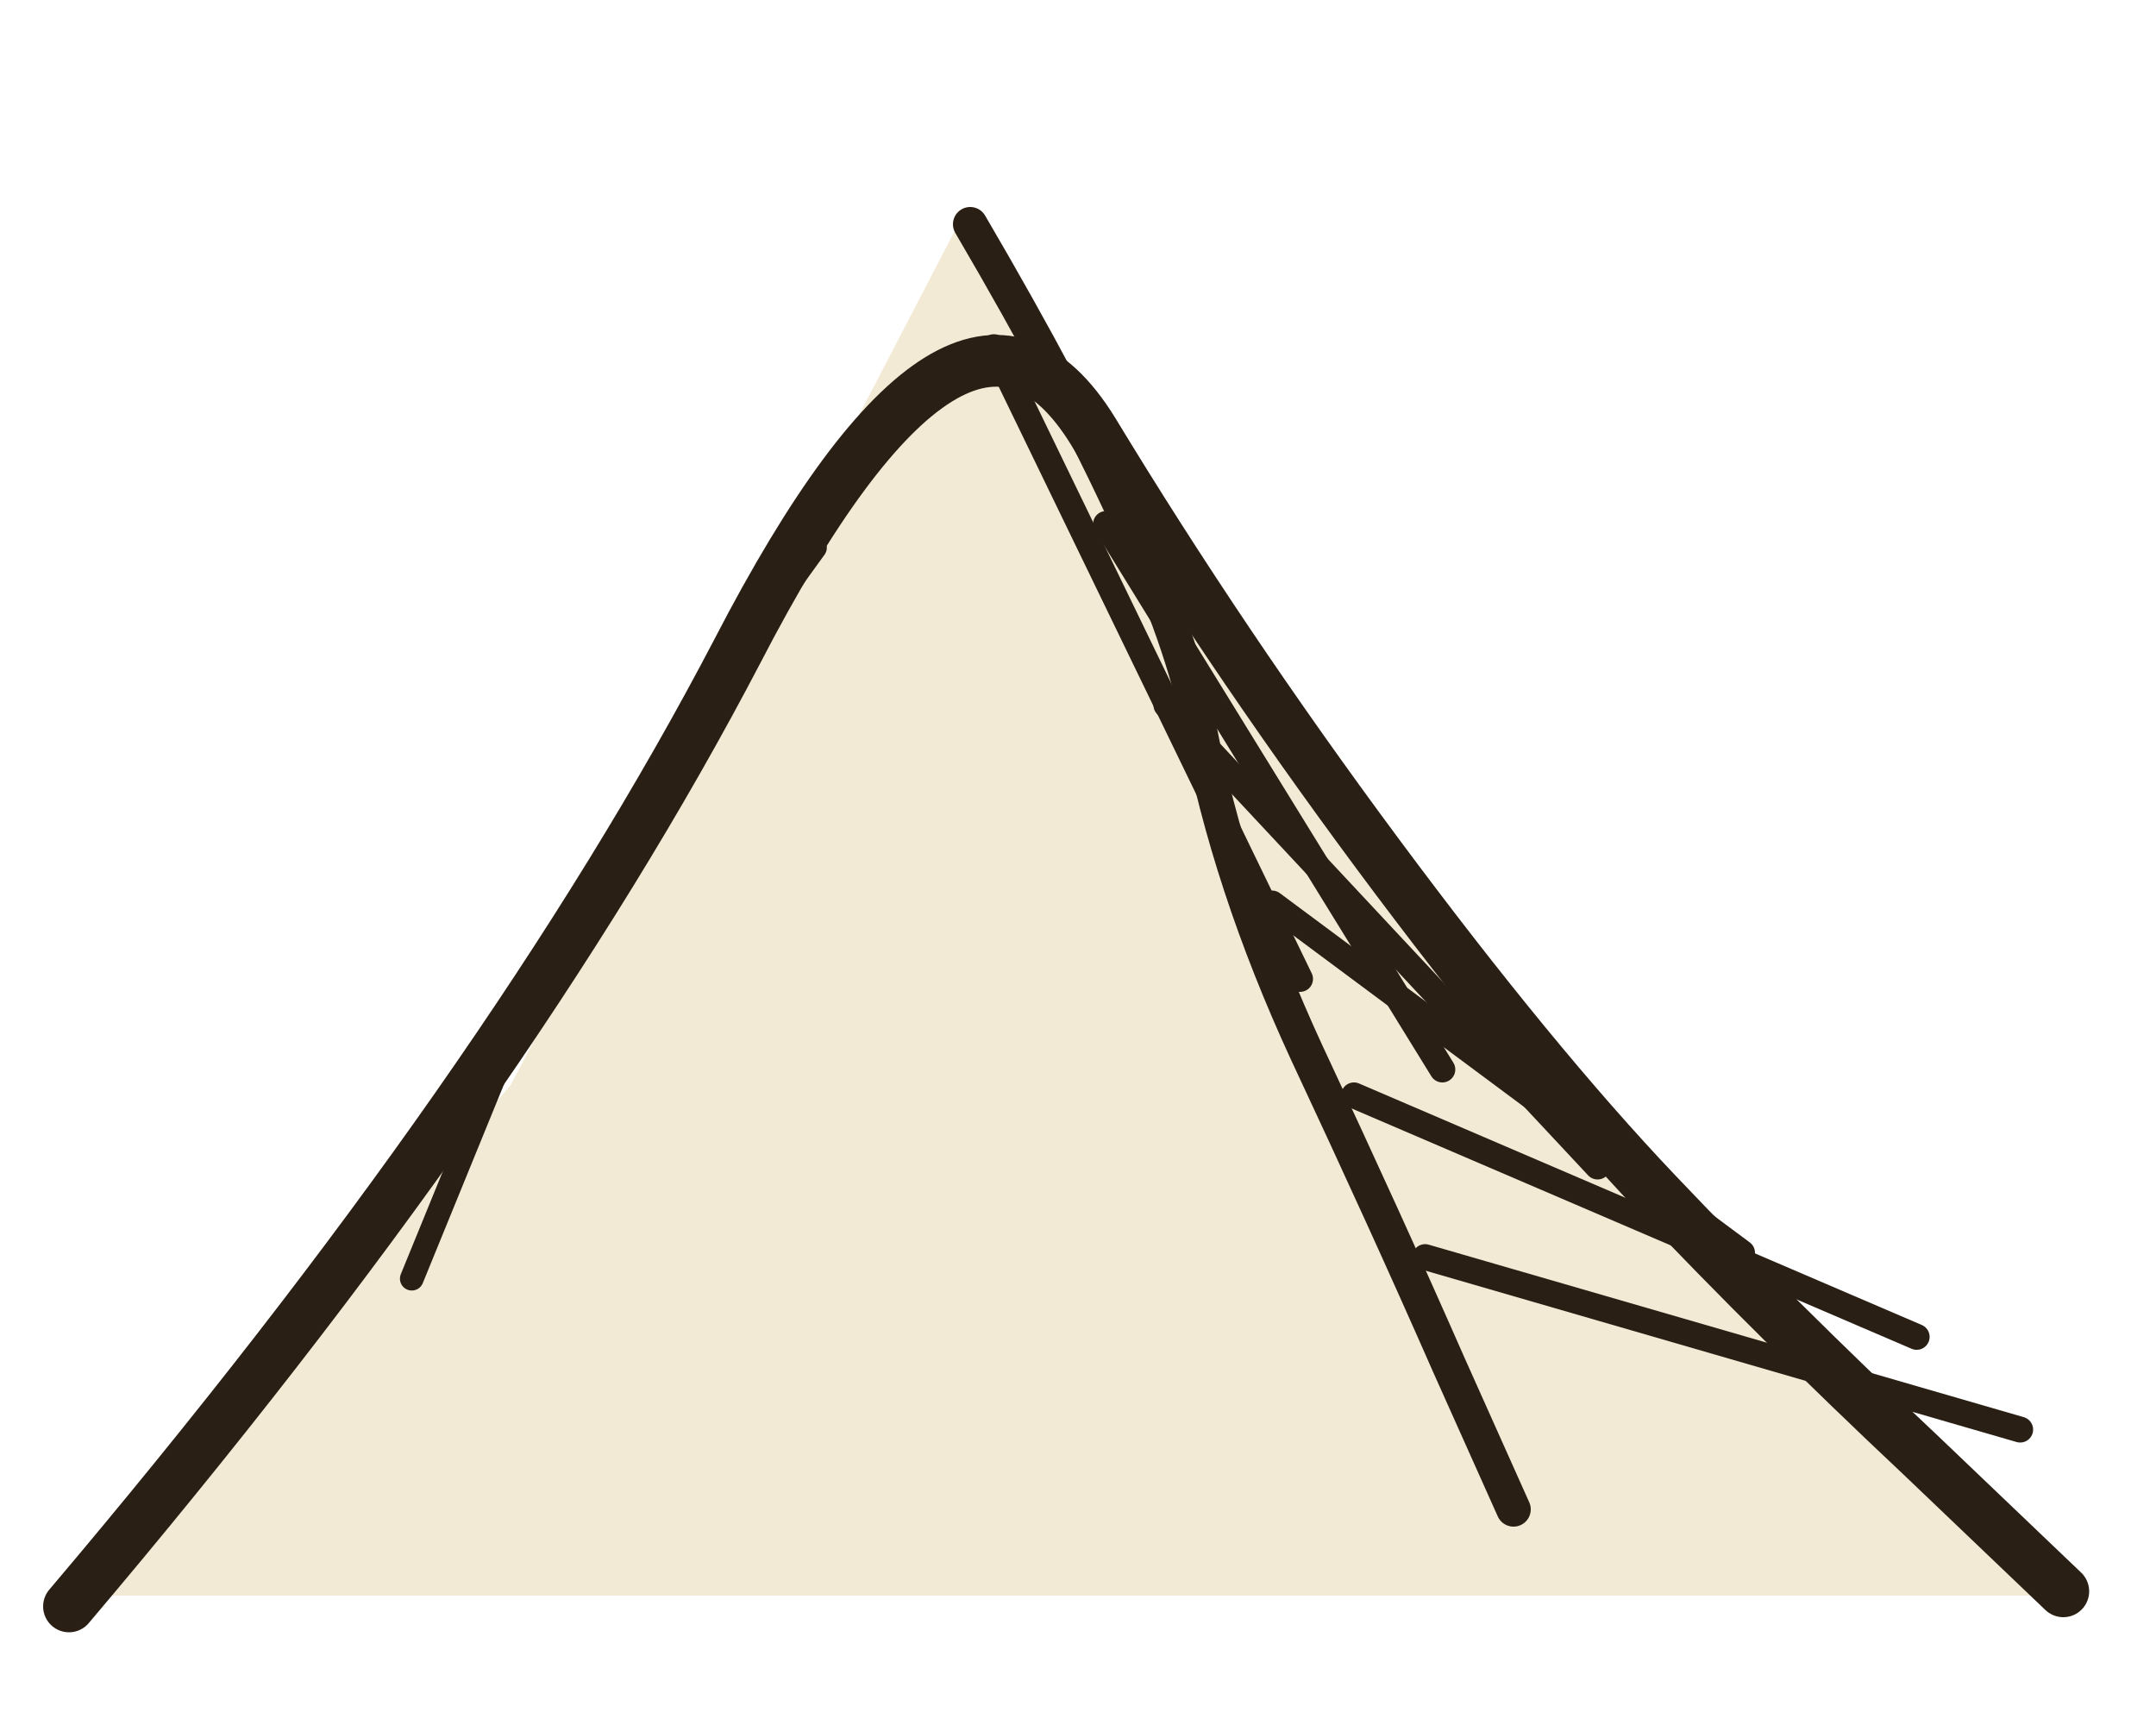
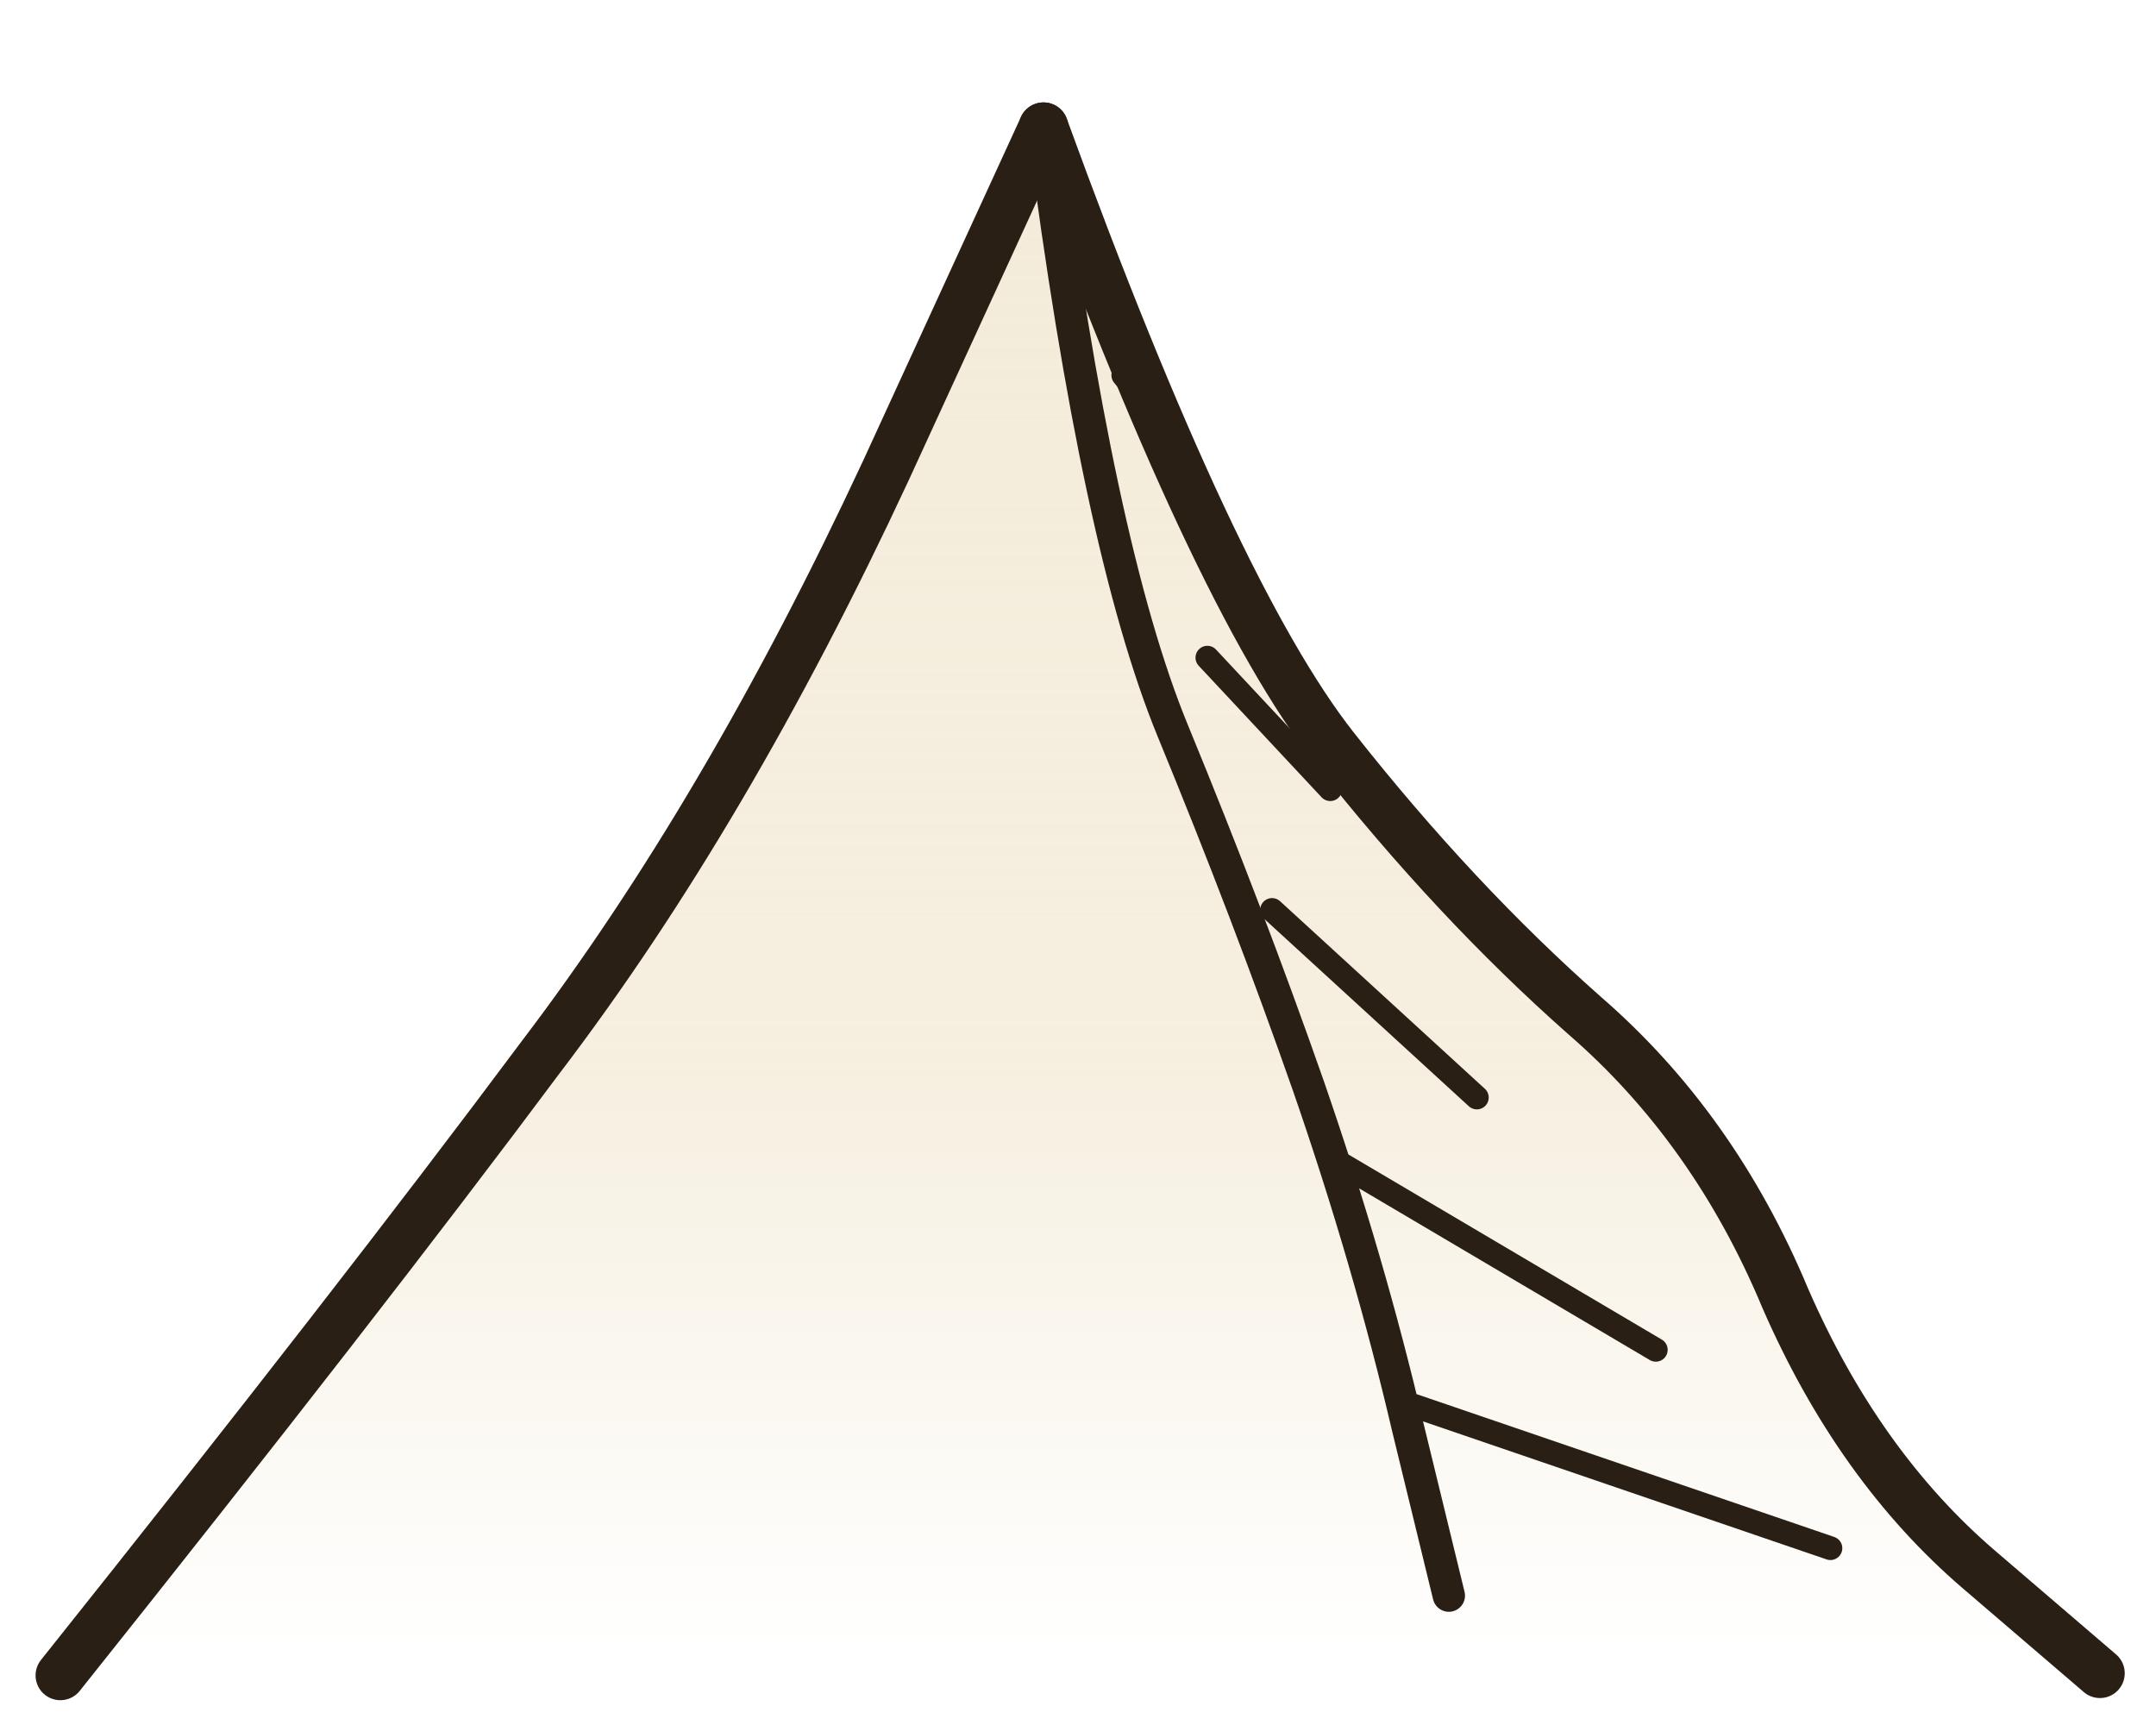
<svg xmlns="http://www.w3.org/2000/svg" viewBox="0 0 100 80" width="100" height="80">
-   <path d="M 3.2 74.5 L 23.7 50.3 L 44.6 10.1 L 56.7 29.9 L 71.1 49.3 L 82.4 61.2 L 95.7 73.8 L 96.0 74.0 L 4.0 74.0 Z" fill="#f3ead6" stroke="none" stroke-width="0" stroke-linecap="round" stroke-linejoin="round" />
-   <path d="M 3.2 74.5 Q 23.7 50.3 34.2 30.2 Q 44.6 10.1 50.7 20.0 Q 56.7 29.9 63.9 39.6 Q 71.1 49.3 76.8 55.3 Q 82.4 61.2 89.1 67.5 L 95.7 73.8" fill="none" stroke="#2a1f14" stroke-width="2.4" stroke-linecap="round" stroke-linejoin="round" />
-   <path d="M 45.0 10.4 Q 54.2 26.1 55.6 33.6 Q 57.0 41.0 60.6 48.8 Q 64.3 56.7 67.2 63.3 L 70.2 70.0" fill="none" stroke="#2a1f14" stroke-width="1.6" stroke-linecap="round" stroke-linejoin="round" />
-   <path d="M 46.1 16.1 L 60.3 45.4" fill="none" stroke="#2a1f14" stroke-width="1.2" stroke-linecap="round" stroke-linejoin="round" />
-   <path d="M 51.3 24.3 L 66.9 49.6" fill="none" stroke="#2a1f14" stroke-width="1.2" stroke-linecap="round" stroke-linejoin="round" />
-   <path d="M 54.1 32.7 L 74.1 54.1" fill="none" stroke="#2a1f14" stroke-width="1.2" stroke-linecap="round" stroke-linejoin="round" />
-   <path d="M 59.0 41.9 L 80.8 58.1" fill="none" stroke="#2a1f14" stroke-width="1.2" stroke-linecap="round" stroke-linejoin="round" />
-   <path d="M 62.8 50.8 L 88.9 62.0" fill="none" stroke="#2a1f14" stroke-width="1.2" stroke-linecap="round" stroke-linejoin="round" />
-   <path d="M 66.1 58.3 L 93.7 66.3" fill="none" stroke="#2a1f14" stroke-width="1.2" stroke-linecap="round" stroke-linejoin="round" />
-   <path d="M 37.8 25.4 Q 26.7 40.6 22.9 50.0 L 19.1 59.3" fill="none" stroke="#2a1f14" stroke-width="1.1" stroke-linecap="round" stroke-linejoin="round" />
+   <defs>
+     <linearGradient id="g100" gradientUnits="userSpaceOnUse" x1="0" y1="5.9" x2="0" y2="77.0">
+       <stop offset="0" stop-color="#f3ead6" stop-opacity="0.92" />
+       <stop offset="0.62" stop-color="#f3ead6" stop-opacity="0.74" />
+       <stop offset="1" stop-color="#f3ead6" stop-opacity="0" />
+     </linearGradient>
+     <clipPath id="c100">
+       <path d="M 2.8 77.7 L 16.6 60.4 L 33.7 37.7 L 48.4 5.9 L 56.3 27.6 L 67.5 41.8 L 79.5 52.3 L 86.2 68.0 L 97.4 77.6 Z" />
+     </clipPath>
+   </defs>
+   <path d="M 2.8 77.7 L 16.6 60.4 L 33.7 37.7 L 48.4 5.9 L 56.3 27.6 L 67.5 41.8 L 79.5 52.3 L 86.2 68.0 L 97.4 77.6 Z" fill="url(#g100)" stroke="none" />
+   <g clip-path="url(#c100)">
+     <path d="M 48.4 5.9 Q 50.9 25.4 54.4 33.9 Q 57.9 42.4 60.7 50.4 Q 63.5 58.5 65.3 66.2 L 67.2 74.0" fill="none" stroke="#2a1f14" stroke-width="1.5" stroke-linecap="round" stroke-linejoin="round" />
+     <path d="M 52.1 17.4 L 55.9 22.0" fill="none" stroke="#2a1f14" stroke-width="1.1" stroke-linecap="round" stroke-linejoin="round" />
+     <path d="M 56.0 30.5 L 61.7 36.6" fill="none" stroke="#2a1f14" stroke-width="1.1" stroke-linecap="round" stroke-linejoin="round" />
+     <path d="M 59.0 42.2 L 68.5 50.9" fill="none" stroke="#2a1f14" stroke-width="1.1" stroke-linecap="round" stroke-linejoin="round" />
+     <path d="M 61.9 53.8 L 76.8 62.6" fill="none" stroke="#2a1f14" stroke-width="1.1" stroke-linecap="round" stroke-linejoin="round" />
+     <path d="M 65.6 65.2 L 84.9 71.8" fill="none" stroke="#2a1f14" stroke-width="1.1" stroke-linecap="round" stroke-linejoin="round" />
+     <path d="M 40.8 19.9 Q 33.4 31.0 30.1 37.6 L 26.9 44.1" fill="none" stroke="#2a1f14" stroke-width="1.0" stroke-linecap="round" stroke-linejoin="round" />
+     <path d="M 31.9 27.4 Q 24.7 39.2 21.3 45.2 L 17.8 51.2" fill="none" stroke="#2a1f14" stroke-width="1.0" stroke-linecap="round" stroke-linejoin="round" />
+   </g>
+   <path d="M 2.8 77.7 Q 16.6 60.4 25.1 49.0 Q 33.7 37.7 41.1 21.8 L 48.4 5.9" fill="none" stroke="#2a1f14" stroke-width="2.3" stroke-linecap="round" stroke-linejoin="round" />
+   <path d="M 48.4 5.9 Q 56.3 27.6 61.9 34.7 Q 67.5 41.8 73.5 47.1 Q 79.5 52.3 82.8 60.2 Q 86.2 68.0 91.8 72.8 L 97.4 77.6" fill="none" stroke="#2a1f14" stroke-width="2.3" stroke-linecap="round" stroke-linejoin="round" />
</svg>
